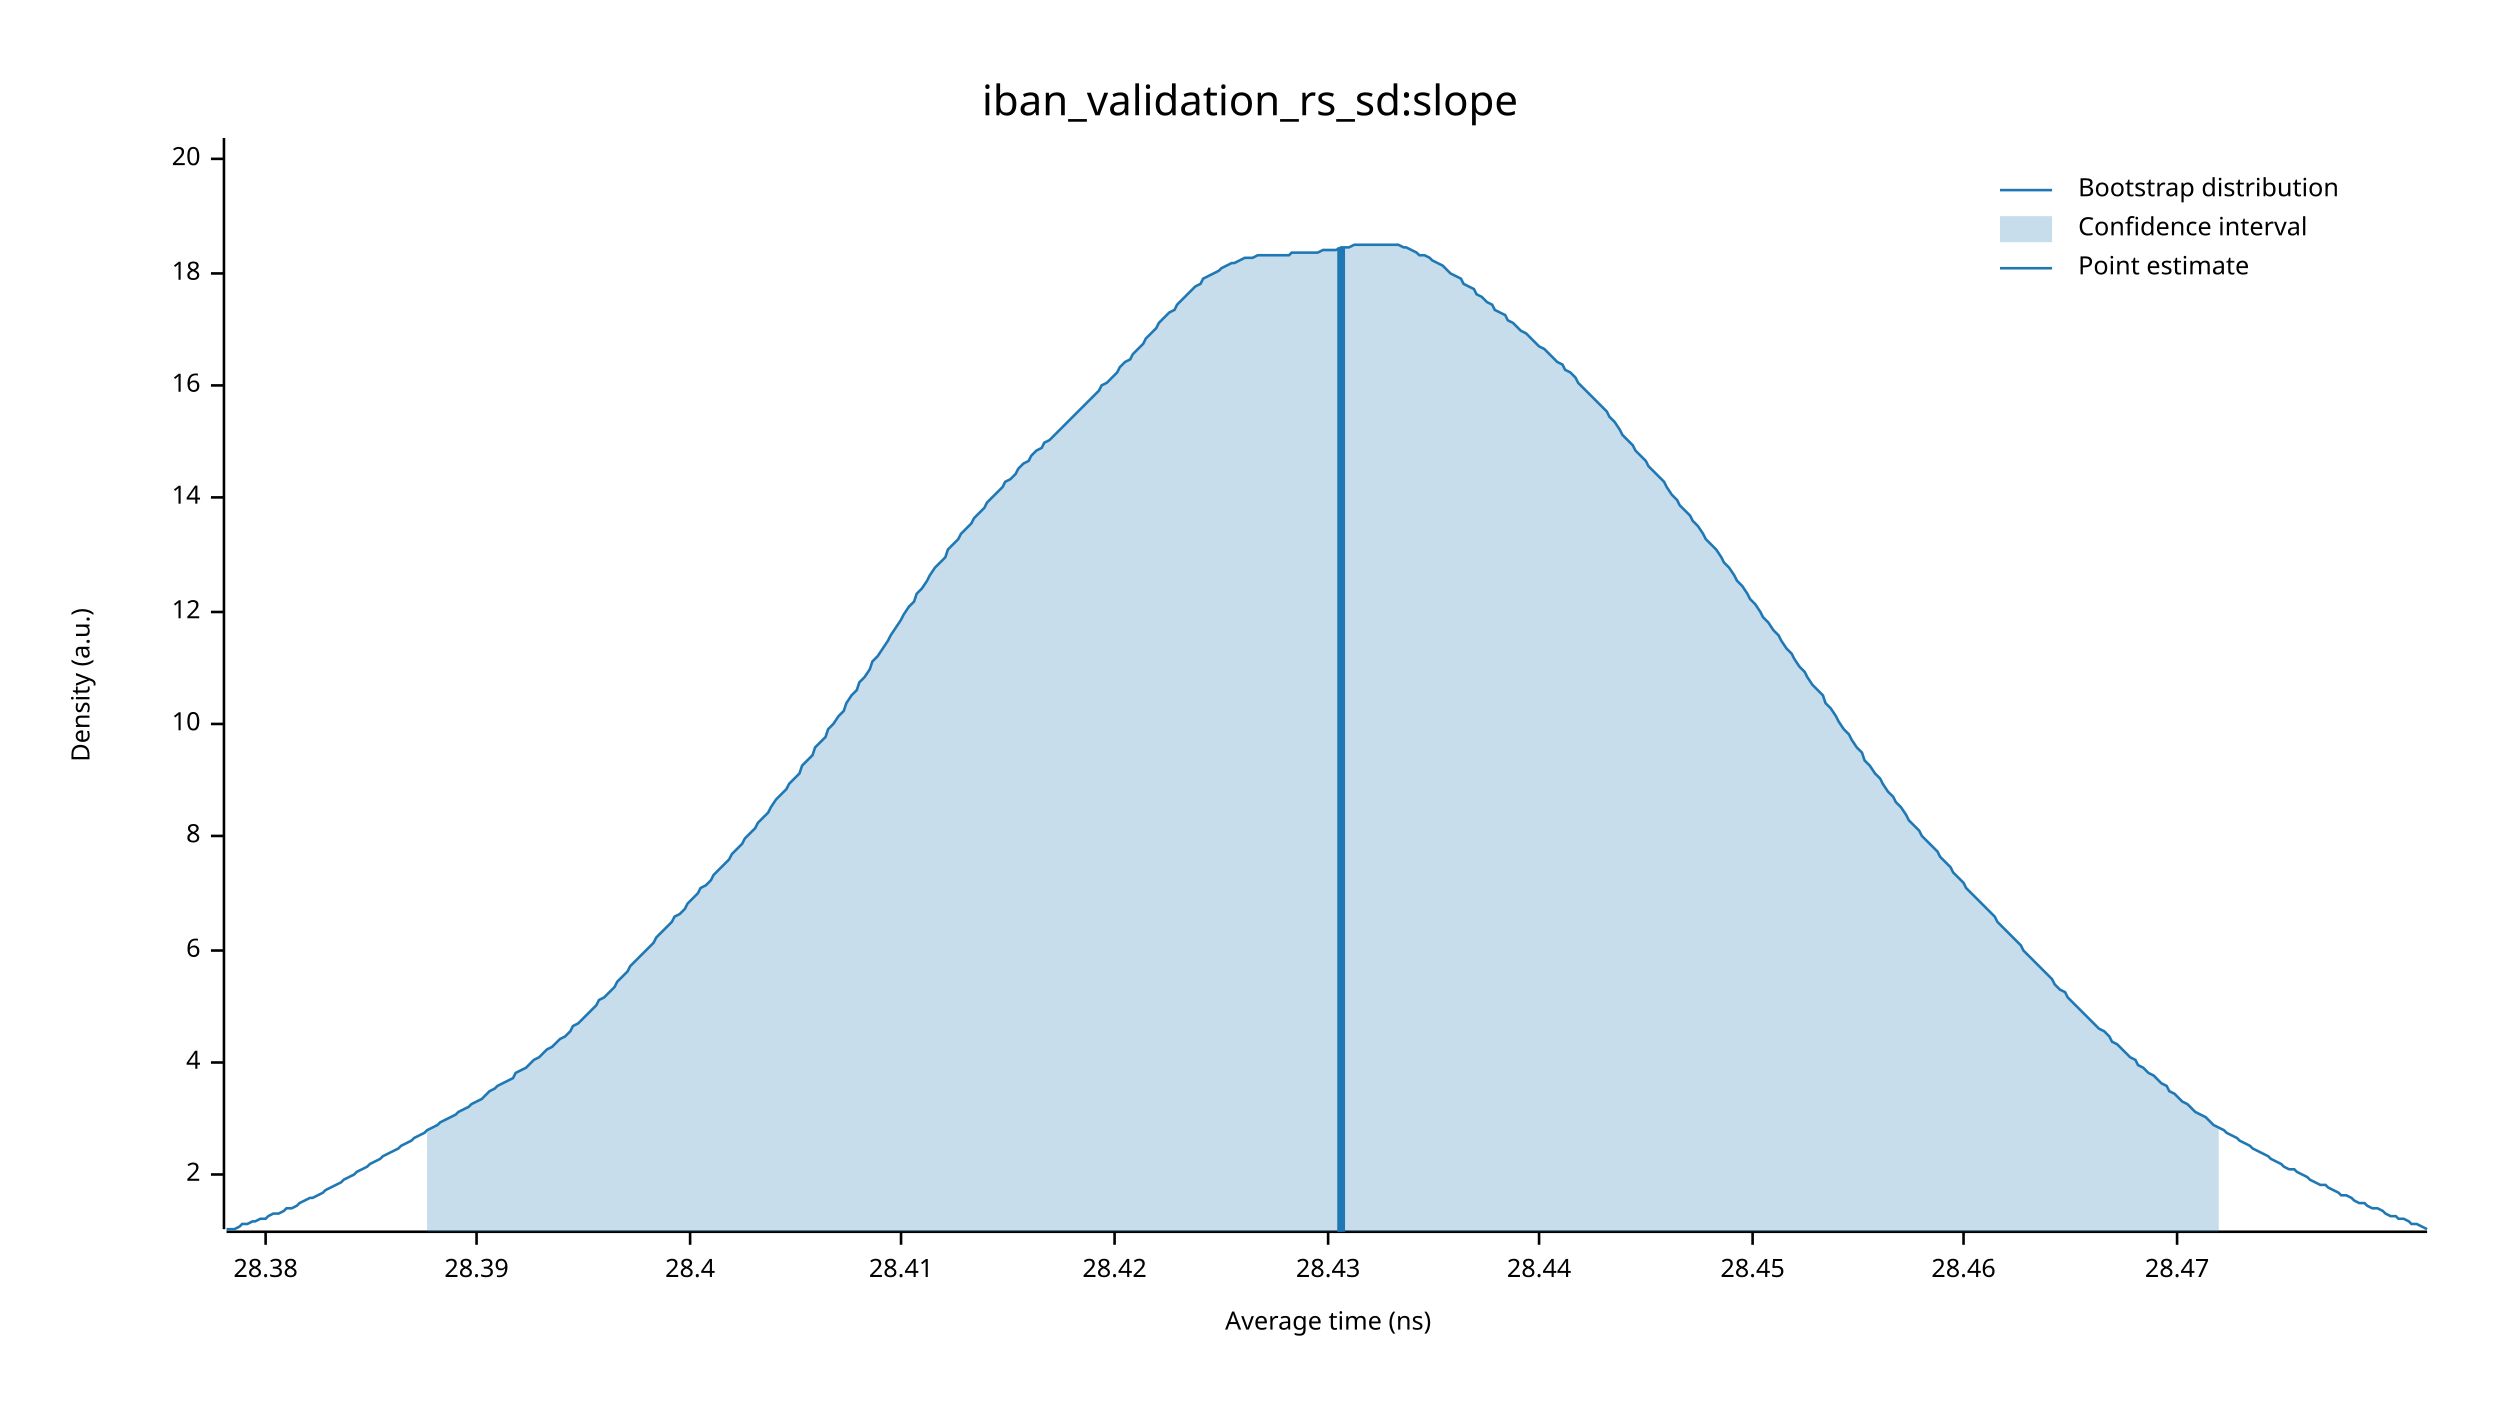
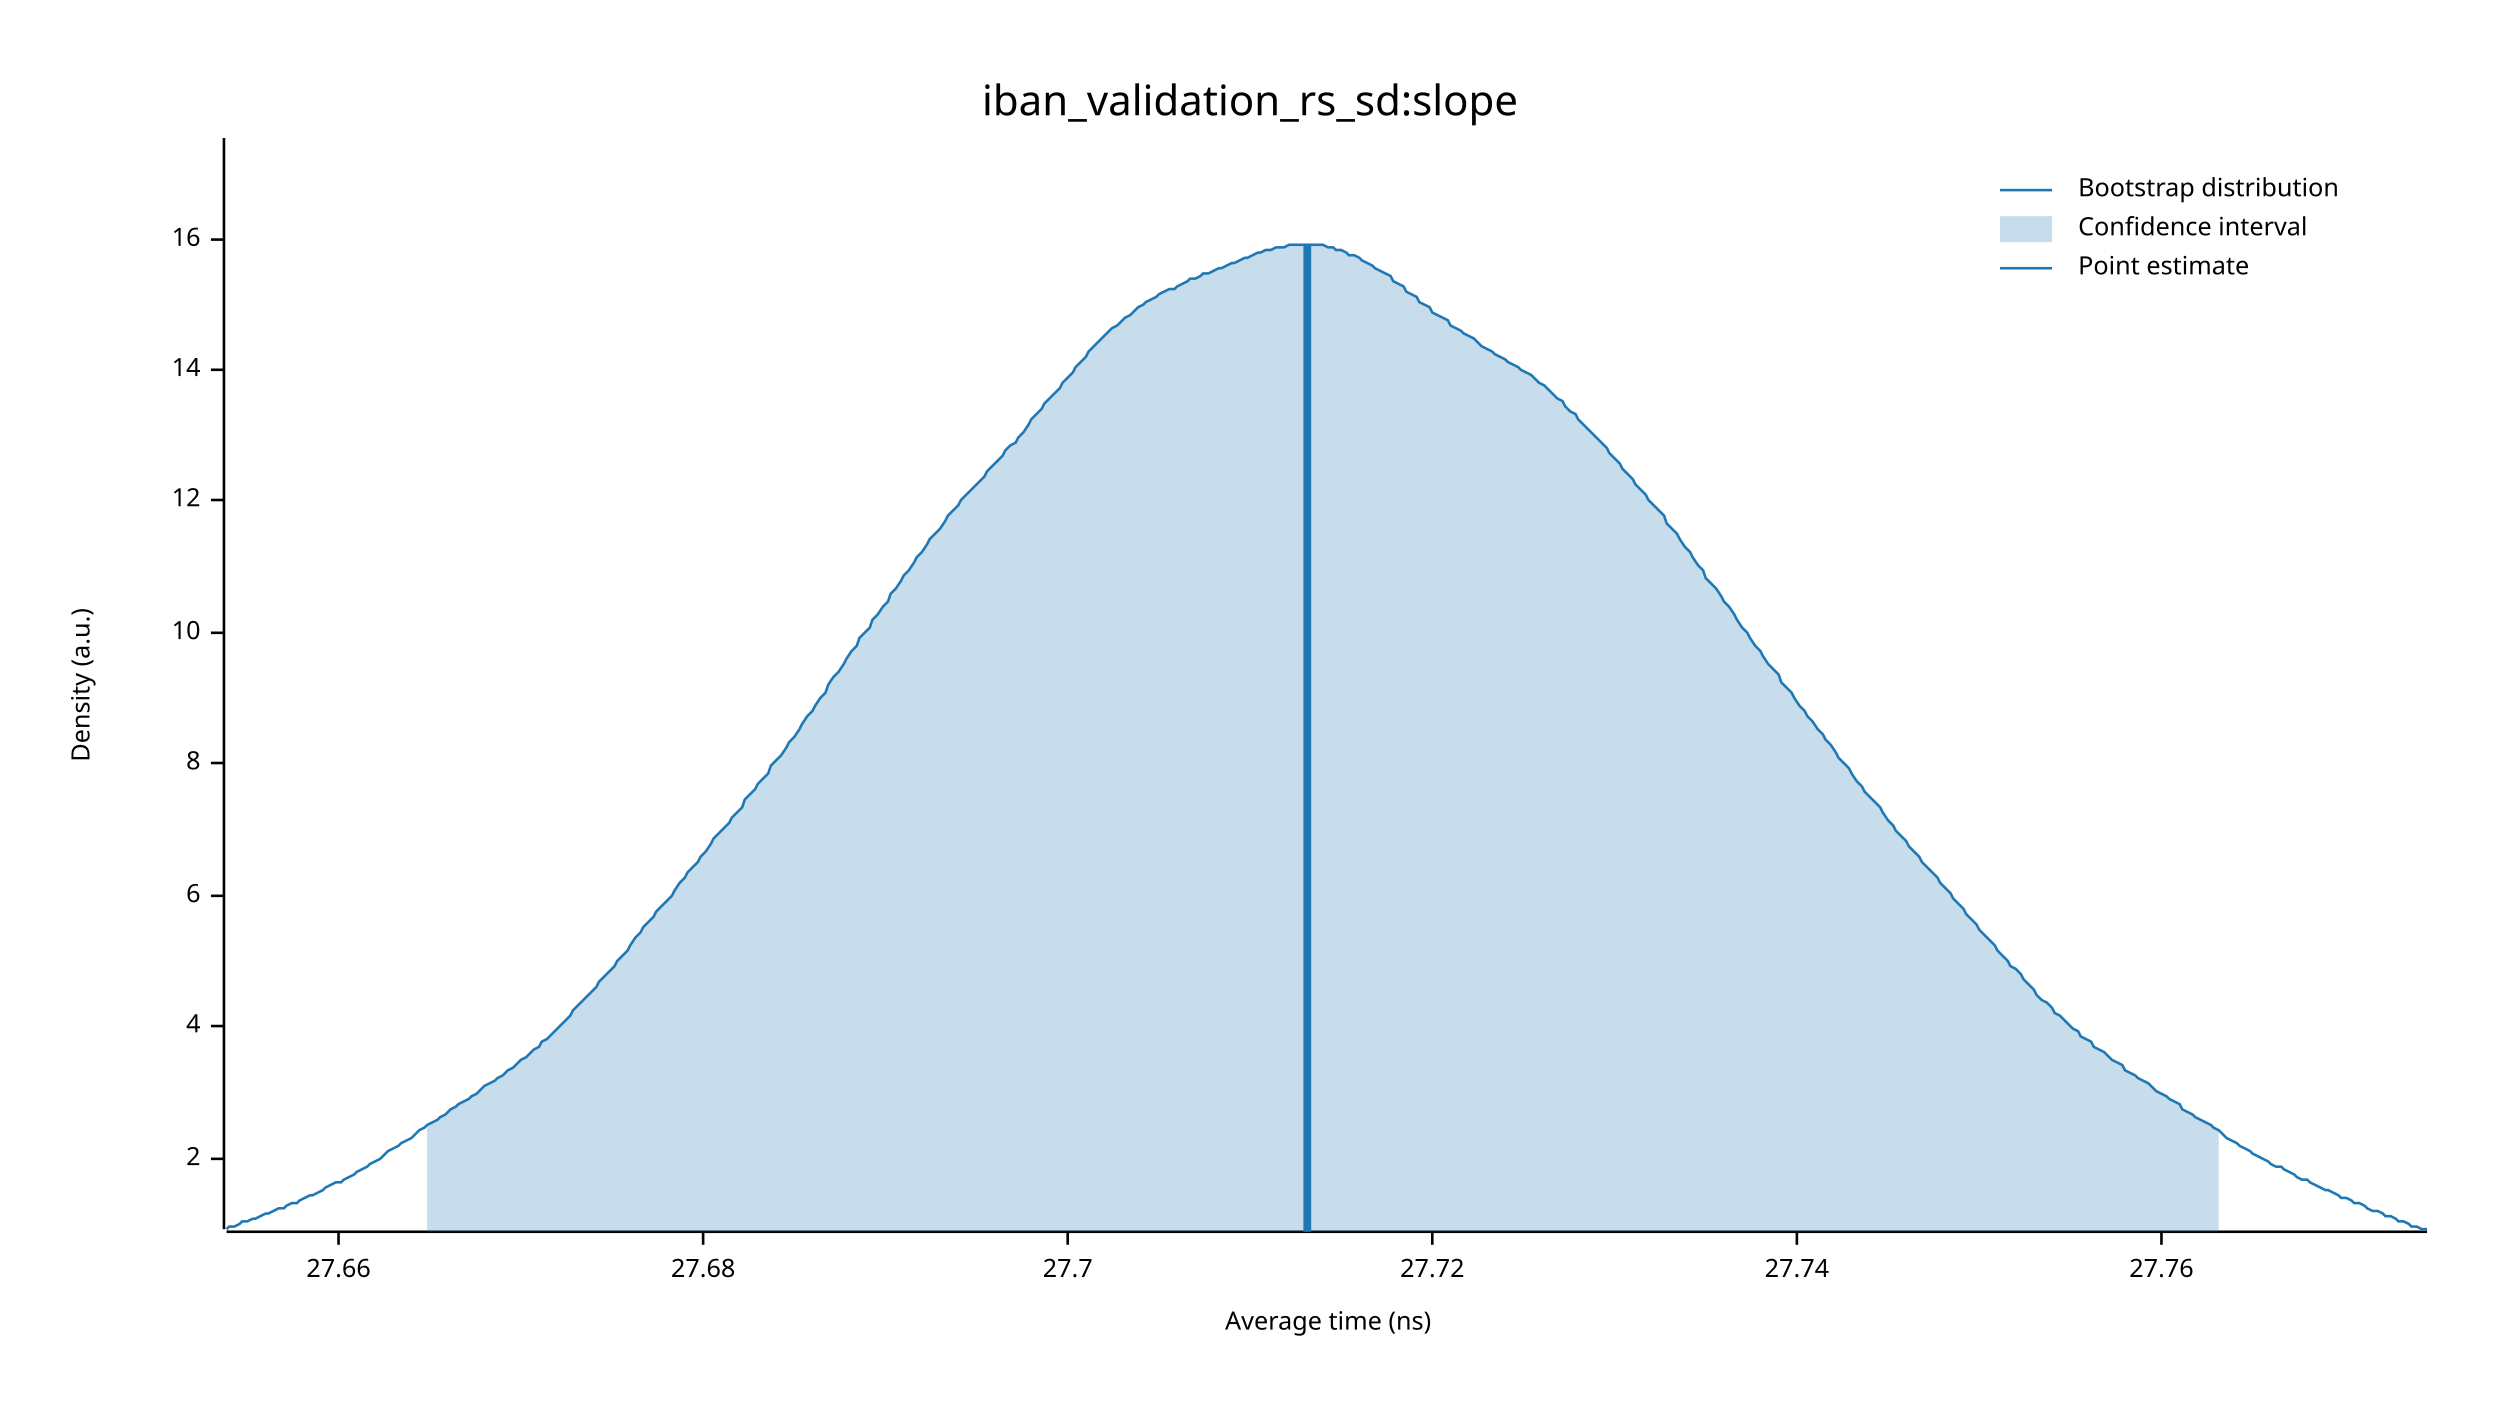
<svg xmlns="http://www.w3.org/2000/svg" width="960" height="540" viewBox="0 0 960 540">
  <text x="480" y="32" dy="0.76em" text-anchor="middle" font-family="sans-serif" font-size="16.129" opacity="1" fill="#000000">
iban_validation_rs_sd:slope
</text>
  <text x="27" y="263" dy="0.76em" text-anchor="middle" font-family="sans-serif" font-size="9.677" opacity="1" fill="#000000" transform="rotate(270, 27, 263)">
Density (a.u.)
</text>
  <text x="510" y="513" dy="-0.5ex" text-anchor="middle" font-family="sans-serif" font-size="9.677" opacity="1" fill="#000000">
Average time (ns)
</text>
  <polyline fill="none" opacity="1" stroke="#000000" stroke-width="1" points="86,53 86,472 " />
-   <text x="77" y="451" dy="0.5ex" text-anchor="end" font-family="sans-serif" font-size="9.677" opacity="1" fill="#000000">
+   <text x="77" y="445" dy="0.5ex" text-anchor="end" font-family="sans-serif" font-size="9.677" opacity="1" fill="#000000">
2
</text>
-   <polyline fill="none" opacity="1" stroke="#000000" stroke-width="1" points="81,451 86,451 " />
-   <text x="77" y="408" dy="0.5ex" text-anchor="end" font-family="sans-serif" font-size="9.677" opacity="1" fill="#000000">
+   <polyline fill="none" opacity="1" stroke="#000000" stroke-width="1" points="81,445 86,445 " />
+   <text x="77" y="394" dy="0.5ex" text-anchor="end" font-family="sans-serif" font-size="9.677" opacity="1" fill="#000000">
4
</text>
-   <polyline fill="none" opacity="1" stroke="#000000" stroke-width="1" points="81,408 86,408 " />
-   <text x="77" y="365" dy="0.5ex" text-anchor="end" font-family="sans-serif" font-size="9.677" opacity="1" fill="#000000">
+   <polyline fill="none" opacity="1" stroke="#000000" stroke-width="1" points="81,394 86,394 " />
+   <text x="77" y="344" dy="0.5ex" text-anchor="end" font-family="sans-serif" font-size="9.677" opacity="1" fill="#000000">
6
</text>
-   <polyline fill="none" opacity="1" stroke="#000000" stroke-width="1" points="81,365 86,365 " />
-   <text x="77" y="321" dy="0.5ex" text-anchor="end" font-family="sans-serif" font-size="9.677" opacity="1" fill="#000000">
+   <polyline fill="none" opacity="1" stroke="#000000" stroke-width="1" points="81,344 86,344 " />
+   <text x="77" y="293" dy="0.5ex" text-anchor="end" font-family="sans-serif" font-size="9.677" opacity="1" fill="#000000">
8
</text>
-   <polyline fill="none" opacity="1" stroke="#000000" stroke-width="1" points="81,321 86,321 " />
-   <text x="77" y="278" dy="0.5ex" text-anchor="end" font-family="sans-serif" font-size="9.677" opacity="1" fill="#000000">
+   <polyline fill="none" opacity="1" stroke="#000000" stroke-width="1" points="81,293 86,293 " />
+   <text x="77" y="243" dy="0.5ex" text-anchor="end" font-family="sans-serif" font-size="9.677" opacity="1" fill="#000000">
10
</text>
-   <polyline fill="none" opacity="1" stroke="#000000" stroke-width="1" points="81,278 86,278 " />
-   <text x="77" y="235" dy="0.5ex" text-anchor="end" font-family="sans-serif" font-size="9.677" opacity="1" fill="#000000">
+   <polyline fill="none" opacity="1" stroke="#000000" stroke-width="1" points="81,243 86,243 " />
+   <text x="77" y="192" dy="0.5ex" text-anchor="end" font-family="sans-serif" font-size="9.677" opacity="1" fill="#000000">
12
</text>
-   <polyline fill="none" opacity="1" stroke="#000000" stroke-width="1" points="81,235 86,235 " />
-   <text x="77" y="191" dy="0.5ex" text-anchor="end" font-family="sans-serif" font-size="9.677" opacity="1" fill="#000000">
+   <polyline fill="none" opacity="1" stroke="#000000" stroke-width="1" points="81,192 86,192 " />
+   <text x="77" y="142" dy="0.5ex" text-anchor="end" font-family="sans-serif" font-size="9.677" opacity="1" fill="#000000">
14
</text>
-   <polyline fill="none" opacity="1" stroke="#000000" stroke-width="1" points="81,191 86,191 " />
-   <text x="77" y="148" dy="0.5ex" text-anchor="end" font-family="sans-serif" font-size="9.677" opacity="1" fill="#000000">
+   <polyline fill="none" opacity="1" stroke="#000000" stroke-width="1" points="81,142 86,142 " />
+   <text x="77" y="92" dy="0.5ex" text-anchor="end" font-family="sans-serif" font-size="9.677" opacity="1" fill="#000000">
16
</text>
-   <polyline fill="none" opacity="1" stroke="#000000" stroke-width="1" points="81,148 86,148 " />
-   <text x="77" y="105" dy="0.5ex" text-anchor="end" font-family="sans-serif" font-size="9.677" opacity="1" fill="#000000">
- 18
+   <polyline fill="none" opacity="1" stroke="#000000" stroke-width="1" points="81,92 86,92 " />
+   <polyline fill="none" opacity="1" stroke="#000000" stroke-width="1" points="87,473 932,473 " />
+   <text x="130" y="483" dy="0.76em" text-anchor="middle" font-family="sans-serif" font-size="9.677" opacity="1" fill="#000000">
+ 27.66
</text>
-   <polyline fill="none" opacity="1" stroke="#000000" stroke-width="1" points="81,105 86,105 " />
-   <text x="77" y="61" dy="0.5ex" text-anchor="end" font-family="sans-serif" font-size="9.677" opacity="1" fill="#000000">
- 20
+   <polyline fill="none" opacity="1" stroke="#000000" stroke-width="1" points="130,473 130,478 " />
+   <text x="270" y="483" dy="0.76em" text-anchor="middle" font-family="sans-serif" font-size="9.677" opacity="1" fill="#000000">
+ 27.68
</text>
-   <polyline fill="none" opacity="1" stroke="#000000" stroke-width="1" points="81,61 86,61 " />
-   <polyline fill="none" opacity="1" stroke="#000000" stroke-width="1" points="87,473 932,473 " />
-   <text x="102" y="483" dy="0.76em" text-anchor="middle" font-family="sans-serif" font-size="9.677" opacity="1" fill="#000000">
- 28.38
+   <polyline fill="none" opacity="1" stroke="#000000" stroke-width="1" points="270,473 270,478 " />
+   <text x="410" y="483" dy="0.76em" text-anchor="middle" font-family="sans-serif" font-size="9.677" opacity="1" fill="#000000">
+ 27.7
</text>
-   <polyline fill="none" opacity="1" stroke="#000000" stroke-width="1" points="102,473 102,478 " />
-   <text x="183" y="483" dy="0.76em" text-anchor="middle" font-family="sans-serif" font-size="9.677" opacity="1" fill="#000000">
- 28.39
+   <polyline fill="none" opacity="1" stroke="#000000" stroke-width="1" points="410,473 410,478 " />
+   <text x="550" y="483" dy="0.76em" text-anchor="middle" font-family="sans-serif" font-size="9.677" opacity="1" fill="#000000">
+ 27.72
</text>
-   <polyline fill="none" opacity="1" stroke="#000000" stroke-width="1" points="183,473 183,478 " />
-   <text x="265" y="483" dy="0.76em" text-anchor="middle" font-family="sans-serif" font-size="9.677" opacity="1" fill="#000000">
- 28.4
+   <polyline fill="none" opacity="1" stroke="#000000" stroke-width="1" points="550,473 550,478 " />
+   <text x="690" y="483" dy="0.76em" text-anchor="middle" font-family="sans-serif" font-size="9.677" opacity="1" fill="#000000">
+ 27.74
</text>
-   <polyline fill="none" opacity="1" stroke="#000000" stroke-width="1" points="265,473 265,478 " />
-   <text x="346" y="483" dy="0.76em" text-anchor="middle" font-family="sans-serif" font-size="9.677" opacity="1" fill="#000000">
- 28.41
+   <polyline fill="none" opacity="1" stroke="#000000" stroke-width="1" points="690,473 690,478 " />
+   <text x="830" y="483" dy="0.76em" text-anchor="middle" font-family="sans-serif" font-size="9.677" opacity="1" fill="#000000">
+ 27.76
</text>
-   <polyline fill="none" opacity="1" stroke="#000000" stroke-width="1" points="346,473 346,478 " />
-   <text x="428" y="483" dy="0.76em" text-anchor="middle" font-family="sans-serif" font-size="9.677" opacity="1" fill="#000000">
- 28.42
- </text>
-   <polyline fill="none" opacity="1" stroke="#000000" stroke-width="1" points="428,473 428,478 " />
-   <text x="510" y="483" dy="0.76em" text-anchor="middle" font-family="sans-serif" font-size="9.677" opacity="1" fill="#000000">
- 28.43
- </text>
-   <polyline fill="none" opacity="1" stroke="#000000" stroke-width="1" points="510,473 510,478 " />
-   <text x="591" y="483" dy="0.76em" text-anchor="middle" font-family="sans-serif" font-size="9.677" opacity="1" fill="#000000">
- 28.44
- </text>
-   <polyline fill="none" opacity="1" stroke="#000000" stroke-width="1" points="591,473 591,478 " />
-   <text x="673" y="483" dy="0.76em" text-anchor="middle" font-family="sans-serif" font-size="9.677" opacity="1" fill="#000000">
- 28.45
- </text>
-   <polyline fill="none" opacity="1" stroke="#000000" stroke-width="1" points="673,473 673,478 " />
-   <text x="754" y="483" dy="0.76em" text-anchor="middle" font-family="sans-serif" font-size="9.677" opacity="1" fill="#000000">
- 28.46
- </text>
-   <polyline fill="none" opacity="1" stroke="#000000" stroke-width="1" points="754,473 754,478 " />
-   <text x="836" y="483" dy="0.76em" text-anchor="middle" font-family="sans-serif" font-size="9.677" opacity="1" fill="#000000">
- 28.47
- </text>
-   <polyline fill="none" opacity="1" stroke="#000000" stroke-width="1" points="836,473 836,478 " />
-   <polyline fill="none" opacity="1" stroke="#1F78B4" stroke-width="1" points="87,472 88,472 90,472 92,471 93,470 95,470 97,469 98,469 100,468 102,468 103,467 105,466 107,466 109,465 110,464 112,464 114,463 115,462 117,461 119,460 120,460 122,459 124,458 125,457 127,456 129,455 131,454 132,453 134,452 136,451 137,450 139,449 141,448 142,447 144,446 146,445 147,444 149,443 151,442 153,441 154,440 156,439 158,438 159,437 161,436 163,435 164,434 166,433 168,432 169,431 171,430 173,429 175,428 176,427 178,426 180,425 181,424 183,423 185,422 186,421 188,419 190,418 191,417 193,416 195,415 197,414 198,412 200,411 202,410 203,409 205,407 207,406 208,405 210,403 212,402 214,400 215,399 217,398 219,396 220,394 222,393 224,391 225,390 227,388 229,386 230,384 232,383 234,381 236,379 237,377 239,375 241,373 242,371 244,369 246,367 247,366 249,364 251,362 252,360 254,358 256,356 258,354 259,352 261,351 263,349 264,347 266,345 268,343 269,341 271,340 273,338 274,336 276,334 278,332 280,330 281,328 283,326 285,324 286,322 288,320 290,318 291,316 293,314 295,312 296,310 298,307 300,305 302,303 303,301 305,299 307,297 308,294 310,292 312,290 313,287 315,285 317,283 318,280 320,278 322,275 324,273 325,270 327,267 329,265 330,262 332,260 334,257 335,254 337,252 339,249 341,246 342,244 344,241 346,238 347,236 349,233 351,231 352,228 354,226 356,223 357,221 359,218 361,216 363,214 364,211 366,209 368,207 369,205 371,203 373,201 374,199 376,197 378,195 379,193 381,191 383,189 385,187 386,185 388,184 390,182 391,180 393,178 395,177 396,175 398,173 400,172 401,170 403,169 405,167 407,165 408,164 410,162 412,160 413,159 415,157 417,155 418,154 420,152 422,150 423,148 425,147 427,145 429,143 430,141 432,139 434,138 435,136 437,134 439,132 440,130 442,128 444,126 445,124 447,122 449,120 451,119 452,117 454,115 456,113 457,112 459,110 461,109 462,107 464,106 466,105 468,104 469,103 471,102 473,101 474,101 476,100 478,99 479,99 481,99 483,98 484,98 486,98 488,98 490,98 491,98 493,98 495,98 496,97 498,97 500,97 501,97 503,97 505,97 506,97 508,96 510,96 512,96 513,96 515,95 517,95 518,95 520,94 522,94 523,94 525,94 527,94 528,94 530,94 532,94 534,94 535,94 537,94 539,95 540,95 542,96 544,97 545,98 547,98 549,99 550,100 552,101 554,102 556,104 557,105 559,106 561,107 562,109 564,110 566,111 567,113 569,114 571,116 573,117 574,119 576,120 578,121 579,123 581,124 583,126 584,127 586,128 588,130 589,131 591,133 593,134 595,136 596,137 598,139 600,140 601,142 603,143 605,145 606,147 608,149 610,151 611,152 613,154 615,156 617,158 618,160 620,162 622,165 623,167 625,169 627,171 628,173 630,175 632,177 633,179 635,181 637,183 639,185 640,187 642,190 644,192 645,194 647,196 649,198 650,200 652,202 654,205 655,207 657,209 659,211 661,214 662,216 664,218 666,221 667,223 669,225 671,228 672,230 674,232 676,235 677,237 679,239 681,242 683,244 684,246 686,249 688,251 689,253 691,256 693,258 694,260 696,263 698,265 700,267 701,270 703,272 705,275 706,277 708,280 710,282 711,284 713,287 715,289 716,292 718,294 720,297 722,299 723,301 725,304 727,306 728,308 730,310 732,313 733,315 735,317 737,319 738,321 740,323 742,325 744,327 745,329 747,331 749,333 750,335 752,337 754,339 755,341 757,343 759,345 760,346 762,348 764,350 766,352 767,354 769,356 771,358 772,359 774,361 776,363 777,365 779,367 781,369 782,370 784,372 786,374 788,376 789,378 791,380 793,381 794,383 796,385 798,387 799,388 801,390 803,392 804,393 806,395 808,396 810,398 811,400 813,401 815,403 816,404 818,406 820,407 821,409 823,410 825,412 827,413 828,414 830,416 832,417 833,419 835,420 837,422 838,423 840,424 842,426 843,427 845,428 847,429 849,431 850,432 852,433 854,434 855,435 857,436 859,437 860,438 862,439 864,440 865,441 867,442 869,443 871,444 872,445 874,446 876,447 877,448 879,449 881,449 882,450 884,451 886,452 887,453 889,454 891,455 893,455 894,456 896,457 898,458 899,459 901,459 903,460 904,461 906,462 908,462 909,463 911,464 913,464 915,465 916,466 918,467 920,467 921,468 923,468 925,469 926,470 928,470 930,471 932,472 " />
-   <polygon opacity="0.25" fill="#1F78B4" points="164,434 166,433 168,432 169,431 171,430 173,429 175,428 176,427 178,426 180,425 181,424 183,423 185,422 186,421 188,419 190,418 191,417 193,416 195,415 197,414 198,412 200,411 202,410 203,409 205,407 207,406 208,405 210,403 212,402 214,400 215,399 217,398 219,396 220,394 222,393 224,391 225,390 227,388 229,386 230,384 232,383 234,381 236,379 237,377 239,375 241,373 242,371 244,369 246,367 247,366 249,364 251,362 252,360 254,358 256,356 258,354 259,352 261,351 263,349 264,347 266,345 268,343 269,341 271,340 273,338 274,336 276,334 278,332 280,330 281,328 283,326 285,324 286,322 288,320 290,318 291,316 293,314 295,312 296,310 298,307 300,305 302,303 303,301 305,299 307,297 308,294 310,292 312,290 313,287 315,285 317,283 318,280 320,278 322,275 324,273 325,270 327,267 329,265 330,262 332,260 334,257 335,254 337,252 339,249 341,246 342,244 344,241 346,238 347,236 349,233 351,231 352,228 354,226 356,223 357,221 359,218 361,216 363,214 364,211 366,209 368,207 369,205 371,203 373,201 374,199 376,197 378,195 379,193 381,191 383,189 385,187 386,185 388,184 390,182 391,180 393,178 395,177 396,175 398,173 400,172 401,170 403,169 405,167 407,165 408,164 410,162 412,160 413,159 415,157 417,155 418,154 420,152 422,150 423,148 425,147 427,145 429,143 430,141 432,139 434,138 435,136 437,134 439,132 440,130 442,128 444,126 445,124 447,122 449,120 451,119 452,117 454,115 456,113 457,112 459,110 461,109 462,107 464,106 466,105 468,104 469,103 471,102 473,101 474,101 476,100 478,99 479,99 481,99 483,98 484,98 486,98 488,98 490,98 491,98 493,98 495,98 496,97 498,97 500,97 501,97 503,97 505,97 506,97 508,96 510,96 512,96 513,96 515,95 517,95 518,95 520,94 522,94 523,94 525,94 527,94 528,94 530,94 532,94 534,94 535,94 537,94 539,95 540,95 542,96 544,97 545,98 547,98 549,99 550,100 552,101 554,102 556,104 557,105 559,106 561,107 562,109 564,110 566,111 567,113 569,114 571,116 573,117 574,119 576,120 578,121 579,123 581,124 583,126 584,127 586,128 588,130 589,131 591,133 593,134 595,136 596,137 598,139 600,140 601,142 603,143 605,145 606,147 608,149 610,151 611,152 613,154 615,156 617,158 618,160 620,162 622,165 623,167 625,169 627,171 628,173 630,175 632,177 633,179 635,181 637,183 639,185 640,187 642,190 644,192 645,194 647,196 649,198 650,200 652,202 654,205 655,207 657,209 659,211 661,214 662,216 664,218 666,221 667,223 669,225 671,228 672,230 674,232 676,235 677,237 679,239 681,242 683,244 684,246 686,249 688,251 689,253 691,256 693,258 694,260 696,263 698,265 700,267 701,270 703,272 705,275 706,277 708,280 710,282 711,284 713,287 715,289 716,292 718,294 720,297 722,299 723,301 725,304 727,306 728,308 730,310 732,313 733,315 735,317 737,319 738,321 740,323 742,325 744,327 745,329 747,331 749,333 750,335 752,337 754,339 755,341 757,343 759,345 760,346 762,348 764,350 766,352 767,354 769,356 771,358 772,359 774,361 776,363 777,365 779,367 781,369 782,370 784,372 786,374 788,376 789,378 791,380 793,381 794,383 796,385 798,387 799,388 801,390 803,392 804,393 806,395 808,396 810,398 811,400 813,401 815,403 816,404 818,406 820,407 821,409 823,410 825,412 827,413 828,414 830,416 832,417 833,419 835,420 837,422 838,423 840,424 842,426 843,427 845,428 847,429 849,431 850,432 852,433 852,473 164,473 " />
-   <polyline fill="none" opacity="1" stroke="#1F78B4" stroke-width="3" points="515,473 515,95 " />
+   <polyline fill="none" opacity="1" stroke="#000000" stroke-width="1" points="830,473 830,478 " />
+   <polyline fill="none" opacity="1" stroke="#1F78B4" stroke-width="1" points="87,472 88,471 90,471 92,470 93,469 95,469 97,468 98,468 100,467 102,466 103,466 105,465 107,464 109,464 110,463 112,462 114,462 115,461 117,460 119,459 120,459 122,458 124,457 125,456 127,455 129,454 131,454 132,453 134,452 136,451 137,450 139,449 141,448 142,447 144,446 146,445 147,444 149,442 151,441 153,440 154,439 156,438 158,437 159,436 161,434 163,433 164,432 166,431 168,430 169,429 171,428 173,426 175,425 176,424 178,423 180,422 181,421 183,420 185,418 186,417 188,416 190,415 191,414 193,413 195,411 197,410 198,409 200,407 202,406 203,405 205,403 207,402 208,400 210,399 212,397 214,395 215,394 217,392 219,390 220,388 222,386 224,384 225,383 227,381 229,379 230,377 232,375 234,373 236,371 237,369 239,367 241,365 242,363 244,360 246,358 247,356 249,354 251,352 252,350 254,348 256,346 258,344 259,342 261,339 263,337 264,335 266,333 268,331 269,329 271,327 273,324 274,322 276,320 278,318 280,316 281,314 283,312 285,310 286,307 288,305 290,303 291,301 293,299 295,297 296,294 298,292 300,290 302,287 303,285 305,283 307,280 308,278 310,275 312,273 313,271 315,268 317,266 318,263 320,260 322,258 324,255 325,253 327,250 329,248 330,245 332,243 334,241 335,238 337,236 339,233 341,231 342,228 344,226 346,223 347,221 349,219 351,216 352,214 354,212 356,209 357,207 359,205 361,203 363,200 364,198 366,196 368,194 369,192 371,190 373,188 374,187 376,185 378,183 379,181 381,179 383,177 385,175 386,173 388,171 390,170 391,168 393,166 395,163 396,161 398,159 400,157 401,155 403,153 405,151 407,149 408,147 410,145 412,143 413,141 415,139 417,137 418,135 420,133 422,131 423,130 425,128 427,126 429,125 430,124 432,122 434,121 435,120 437,118 439,117 440,116 442,115 444,114 445,113 447,112 449,111 451,111 452,110 454,109 456,108 457,107 459,107 461,106 462,105 464,105 466,104 468,103 469,103 471,102 473,101 474,101 476,100 478,99 479,99 481,98 483,97 484,97 486,96 488,96 490,95 491,95 493,95 495,94 496,94 498,94 500,94 501,94 503,94 505,94 506,94 508,94 510,95 512,95 513,96 515,96 517,97 518,98 520,98 522,99 523,100 525,101 527,102 528,103 530,104 532,105 534,106 535,108 537,109 539,110 540,112 542,113 544,114 545,116 547,117 549,118 550,120 552,121 554,122 556,123 557,125 559,126 561,127 562,128 564,129 566,130 567,131 569,133 571,134 573,135 574,136 576,137 578,138 579,139 581,140 583,141 584,142 586,143 588,144 589,145 591,147 593,148 595,150 596,151 598,153 600,154 601,156 603,158 605,159 606,161 608,163 610,165 611,166 613,168 615,170 617,172 618,174 620,176 622,178 623,180 625,182 627,184 628,186 630,188 632,190 633,192 635,194 637,196 639,198 640,201 642,203 644,205 645,207 647,210 649,212 650,214 652,217 654,219 655,222 657,224 659,226 661,229 662,231 664,233 666,236 667,238 669,241 671,243 672,245 674,248 676,250 677,252 679,255 681,257 683,259 684,262 686,264 688,266 689,268 691,271 693,273 694,275 696,277 698,280 700,282 701,284 703,286 705,289 706,291 708,293 710,295 711,297 713,300 715,302 716,304 718,306 720,308 722,310 723,312 725,315 727,317 728,319 730,321 732,323 733,325 735,327 737,329 738,331 740,333 742,335 744,337 745,339 747,341 749,343 750,345 752,347 754,349 755,351 757,353 759,355 760,357 762,359 764,361 766,363 767,365 769,367 771,369 772,371 774,372 776,374 777,376 779,378 781,380 782,382 784,384 786,385 788,387 789,389 791,390 793,392 794,393 796,395 798,396 799,398 801,399 803,400 804,402 806,403 808,404 810,406 811,407 813,408 815,409 816,411 818,412 820,413 821,414 823,415 825,416 827,418 828,419 830,420 832,421 833,422 835,423 837,424 838,426 840,427 842,428 843,429 845,430 847,431 849,432 850,433 852,434 854,436 855,437 857,438 859,439 860,440 862,441 864,442 865,443 867,444 869,445 871,446 872,447 874,448 876,448 877,449 879,450 881,451 882,452 884,453 886,453 887,454 889,455 891,456 893,457 894,457 896,458 898,459 899,460 901,460 903,461 904,462 906,462 908,463 909,464 911,465 913,465 915,466 916,467 918,467 920,468 921,469 923,469 925,470 926,471 928,471 930,472 932,472 " />
+   <polygon opacity="0.25" fill="#1F78B4" points="164,432 166,431 168,430 169,429 171,428 173,426 175,425 176,424 178,423 180,422 181,421 183,420 185,418 186,417 188,416 190,415 191,414 193,413 195,411 197,410 198,409 200,407 202,406 203,405 205,403 207,402 208,400 210,399 212,397 214,395 215,394 217,392 219,390 220,388 222,386 224,384 225,383 227,381 229,379 230,377 232,375 234,373 236,371 237,369 239,367 241,365 242,363 244,360 246,358 247,356 249,354 251,352 252,350 254,348 256,346 258,344 259,342 261,339 263,337 264,335 266,333 268,331 269,329 271,327 273,324 274,322 276,320 278,318 280,316 281,314 283,312 285,310 286,307 288,305 290,303 291,301 293,299 295,297 296,294 298,292 300,290 302,287 303,285 305,283 307,280 308,278 310,275 312,273 313,271 315,268 317,266 318,263 320,260 322,258 324,255 325,253 327,250 329,248 330,245 332,243 334,241 335,238 337,236 339,233 341,231 342,228 344,226 346,223 347,221 349,219 351,216 352,214 354,212 356,209 357,207 359,205 361,203 363,200 364,198 366,196 368,194 369,192 371,190 373,188 374,187 376,185 378,183 379,181 381,179 383,177 385,175 386,173 388,171 390,170 391,168 393,166 395,163 396,161 398,159 400,157 401,155 403,153 405,151 407,149 408,147 410,145 412,143 413,141 415,139 417,137 418,135 420,133 422,131 423,130 425,128 427,126 429,125 430,124 432,122 434,121 435,120 437,118 439,117 440,116 442,115 444,114 445,113 447,112 449,111 451,111 452,110 454,109 456,108 457,107 459,107 461,106 462,105 464,105 466,104 468,103 469,103 471,102 473,101 474,101 476,100 478,99 479,99 481,98 483,97 484,97 486,96 488,96 490,95 491,95 493,95 495,94 496,94 498,94 500,94 501,94 503,94 505,94 506,94 508,94 510,95 512,95 513,96 515,96 517,97 518,98 520,98 522,99 523,100 525,101 527,102 528,103 530,104 532,105 534,106 535,108 537,109 539,110 540,112 542,113 544,114 545,116 547,117 549,118 550,120 552,121 554,122 556,123 557,125 559,126 561,127 562,128 564,129 566,130 567,131 569,133 571,134 573,135 574,136 576,137 578,138 579,139 581,140 583,141 584,142 586,143 588,144 589,145 591,147 593,148 595,150 596,151 598,153 600,154 601,156 603,158 605,159 606,161 608,163 610,165 611,166 613,168 615,170 617,172 618,174 620,176 622,178 623,180 625,182 627,184 628,186 630,188 632,190 633,192 635,194 637,196 639,198 640,201 642,203 644,205 645,207 647,210 649,212 650,214 652,217 654,219 655,222 657,224 659,226 661,229 662,231 664,233 666,236 667,238 669,241 671,243 672,245 674,248 676,250 677,252 679,255 681,257 683,259 684,262 686,264 688,266 689,268 691,271 693,273 694,275 696,277 698,280 700,282 701,284 703,286 705,289 706,291 708,293 710,295 711,297 713,300 715,302 716,304 718,306 720,308 722,310 723,312 725,315 727,317 728,319 730,321 732,323 733,325 735,327 737,329 738,331 740,333 742,335 744,337 745,339 747,341 749,343 750,345 752,347 754,349 755,351 757,353 759,355 760,357 762,359 764,361 766,363 767,365 769,367 771,369 772,371 774,372 776,374 777,376 779,378 781,380 782,382 784,384 786,385 788,387 789,389 791,390 793,392 794,393 796,395 798,396 799,398 801,399 803,400 804,402 806,403 808,404 810,406 811,407 813,408 815,409 816,411 818,412 820,413 821,414 823,415 825,416 827,418 828,419 830,420 832,421 833,422 835,423 837,424 838,426 840,427 842,428 843,429 845,430 847,431 849,432 850,433 852,434 852,473 164,473 " />
+   <polyline fill="none" opacity="1" stroke="#1F78B4" stroke-width="3" points="502,473 502,94 " />
  <text x="798" y="68" dy="0.76em" text-anchor="start" font-family="sans-serif" font-size="9.677" opacity="1" fill="#000000">
Bootstrap distribution
</text>
  <text x="798" y="83" dy="0.76em" text-anchor="start" font-family="sans-serif" font-size="9.677" opacity="1" fill="#000000">
Confidence interval
</text>
  <text x="798" y="98" dy="0.76em" text-anchor="start" font-family="sans-serif" font-size="9.677" opacity="1" fill="#000000">
Point estimate
</text>
  <polyline fill="none" opacity="1" stroke="#1F78B4" stroke-width="1" points="768,73 788,73 " />
  <rect x="768" y="83" width="20" height="10" opacity="0.25" fill="#1F78B4" stroke="none" />
  <polyline fill="none" opacity="1" stroke="#1F78B4" stroke-width="1" points="768,103 788,103 " />
</svg>
